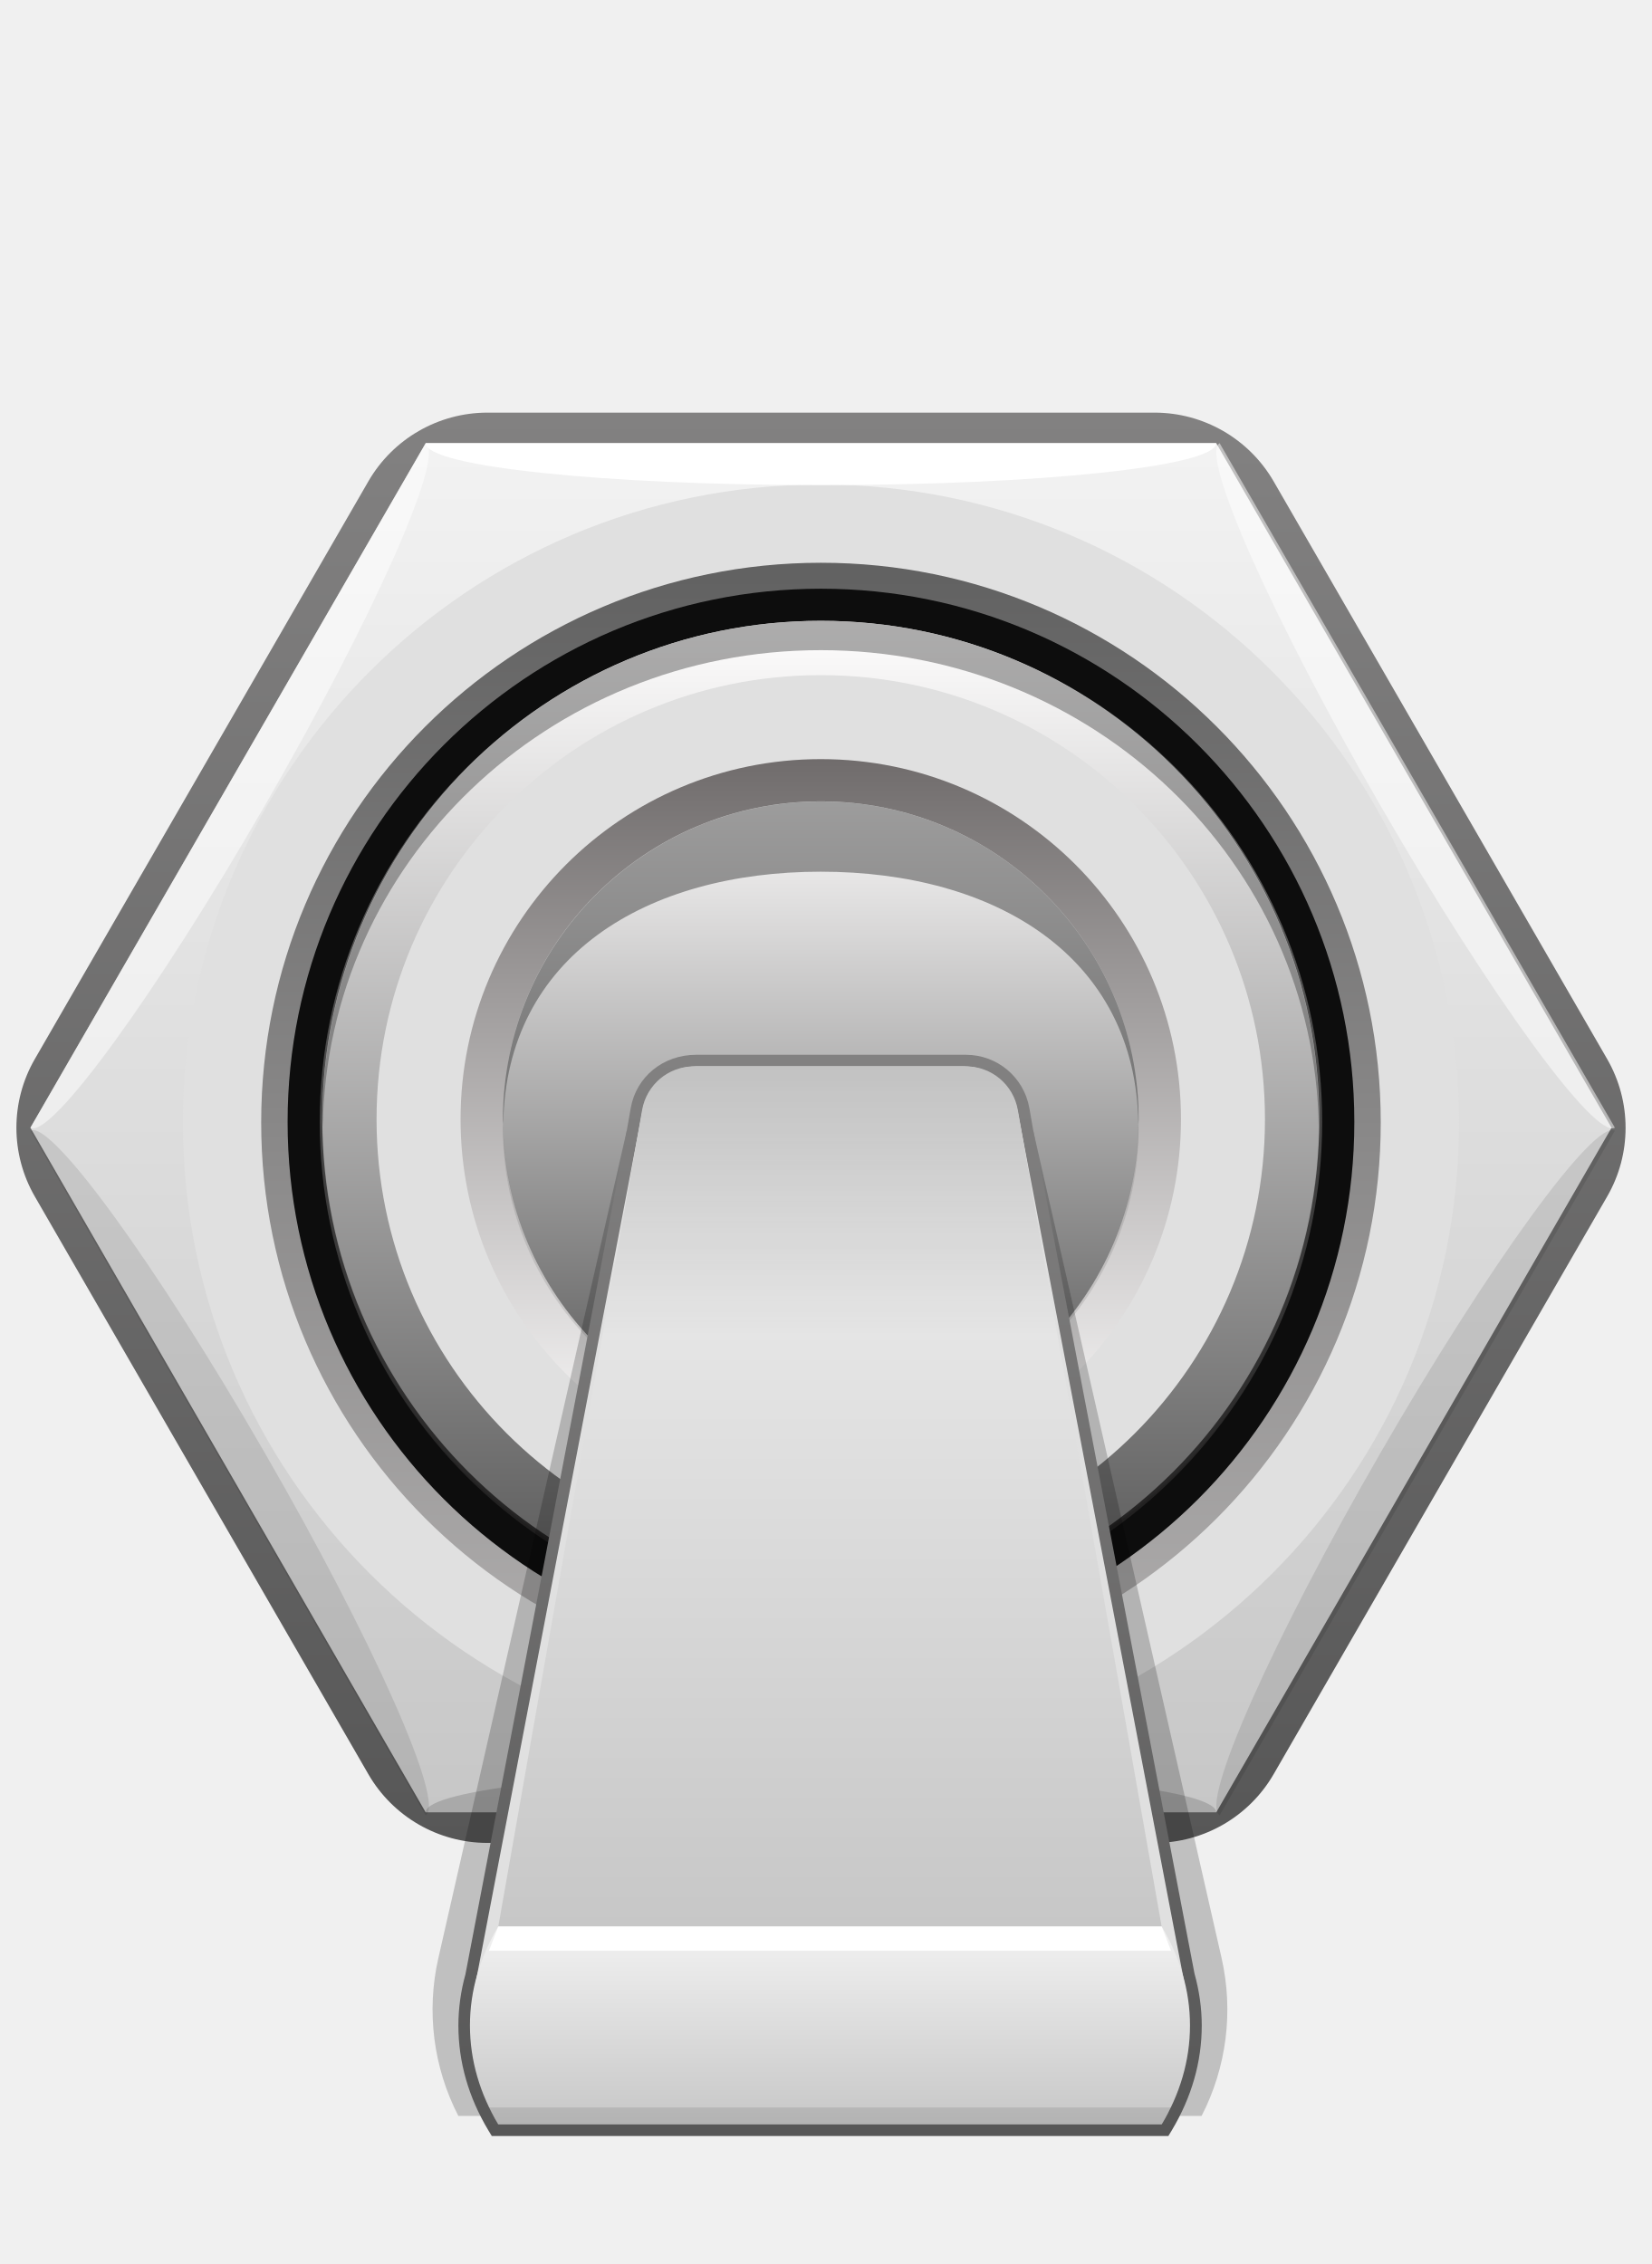
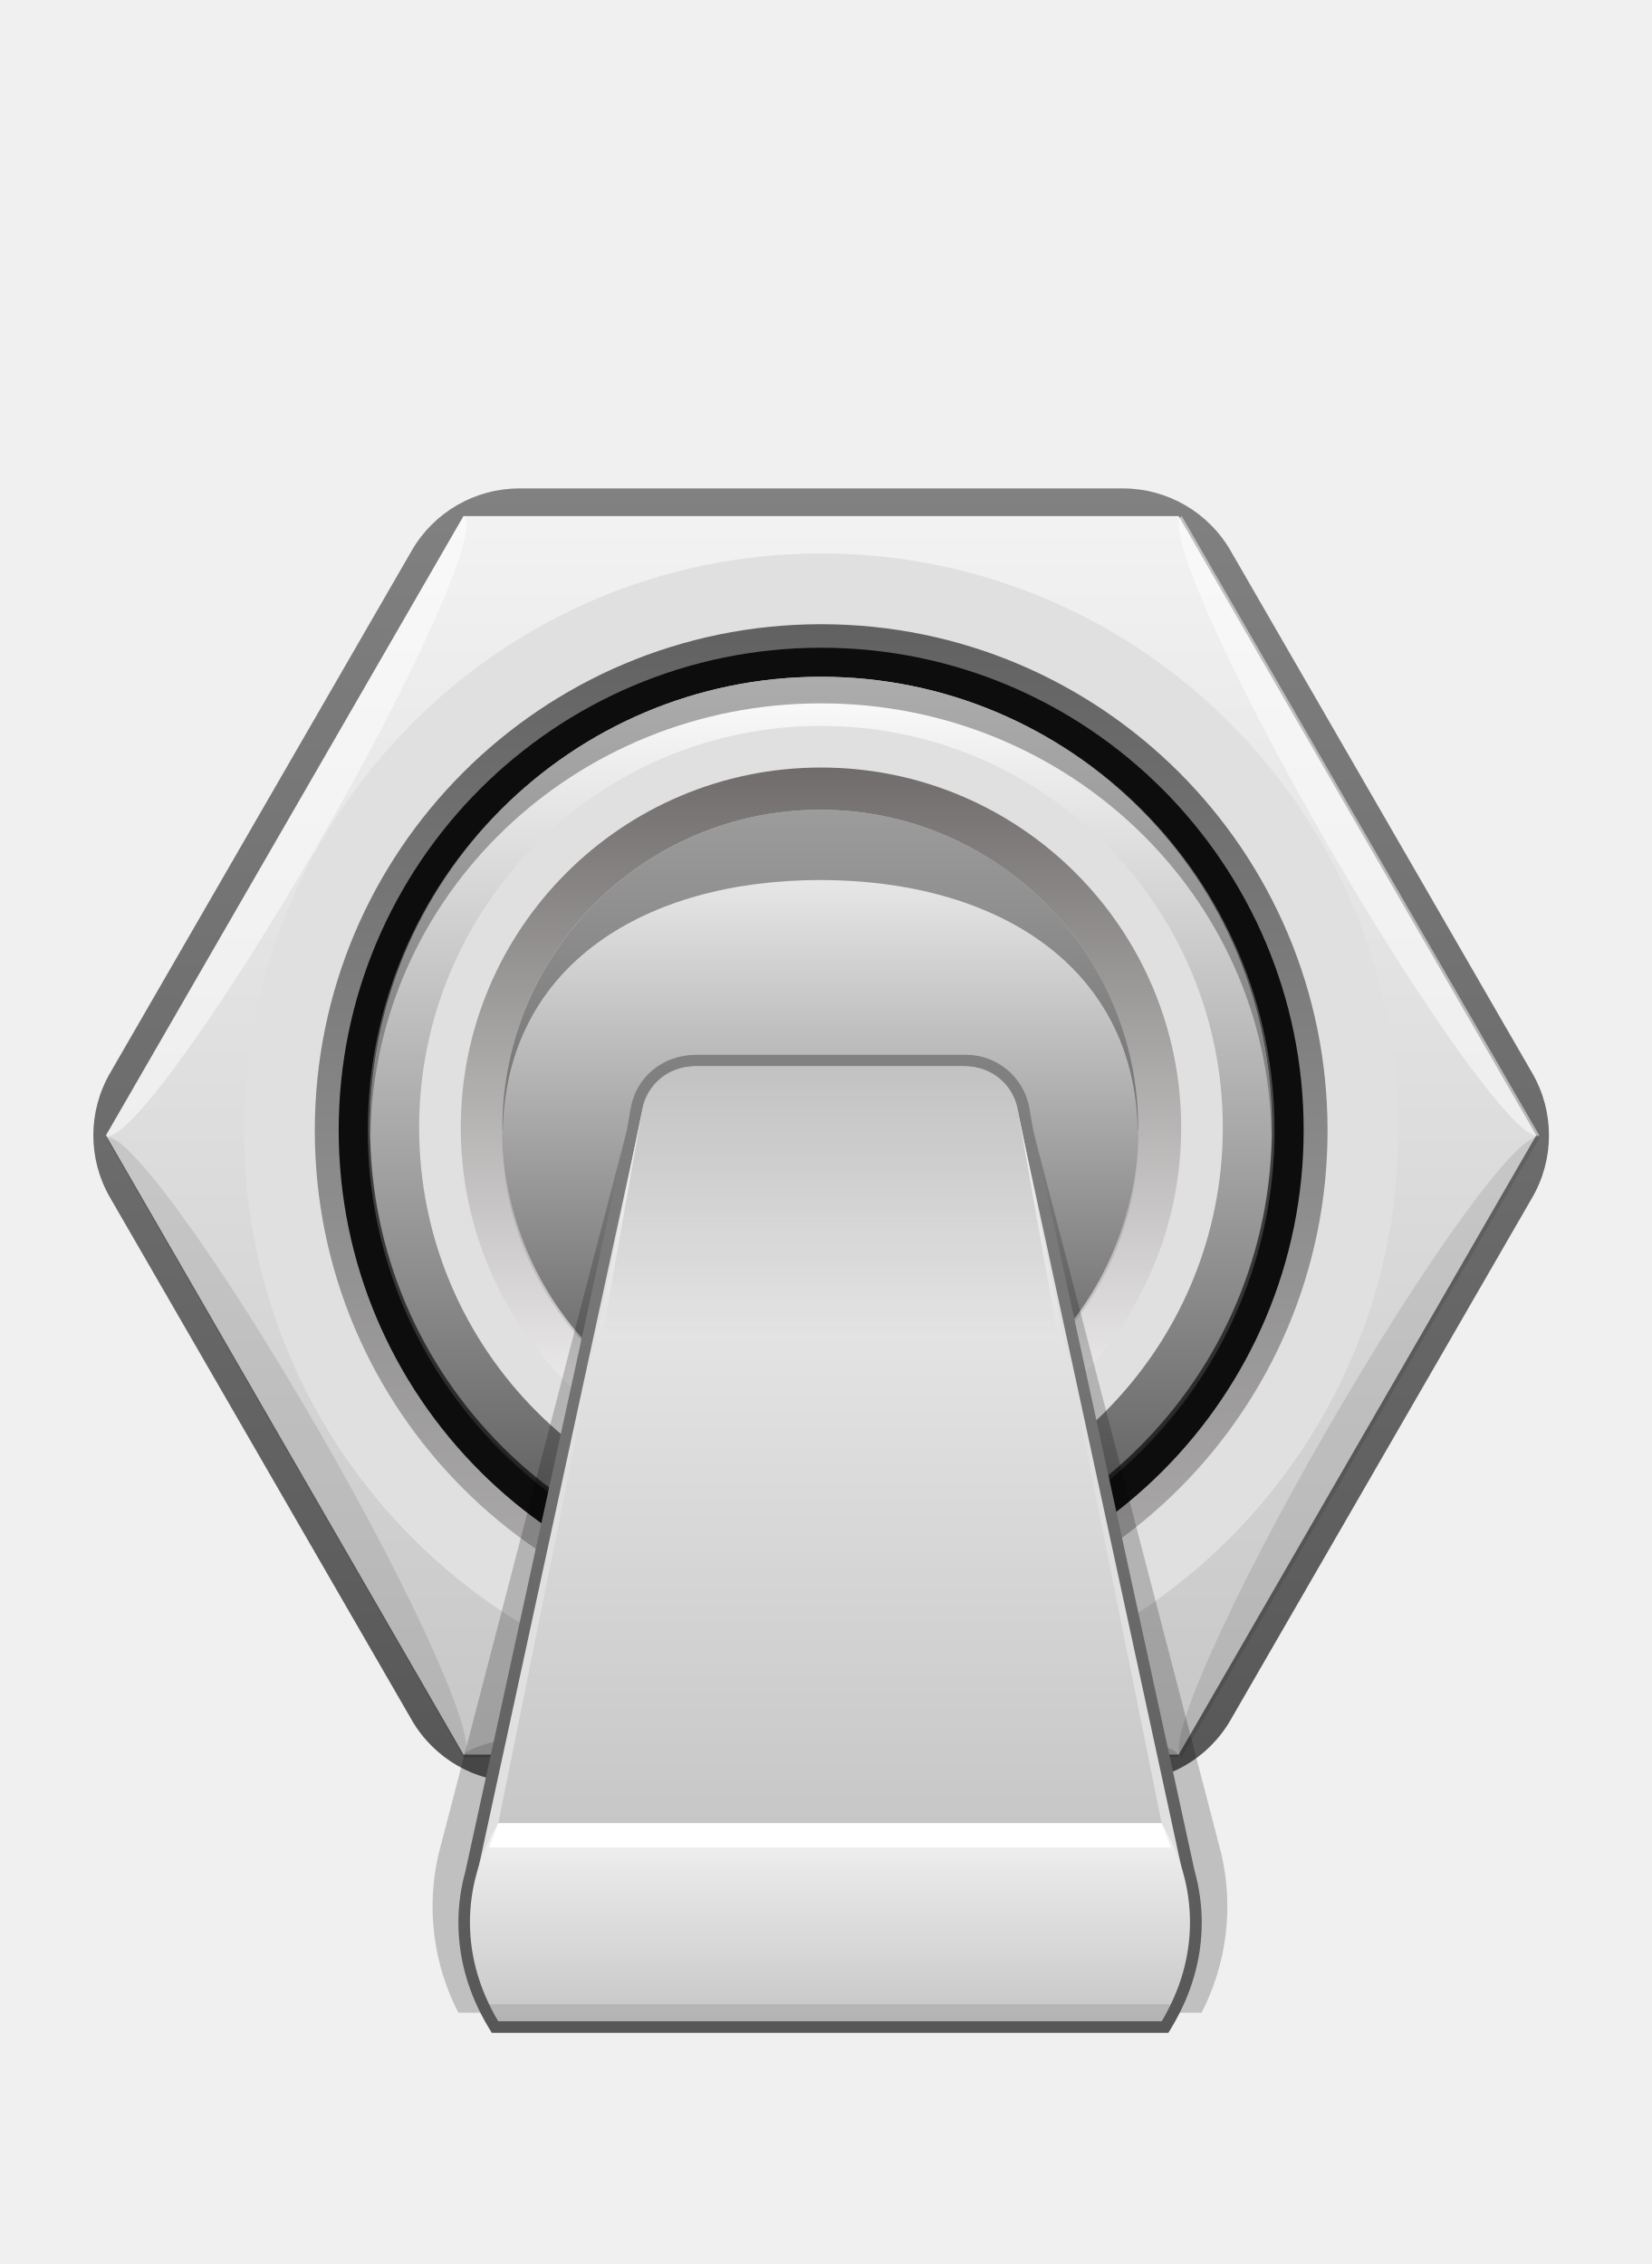
<svg xmlns="http://www.w3.org/2000/svg" version="1.0" id="svg20198" x="0px" y="0px" width="32px" height="43.883px" viewBox="0 0 32 43.883" enable-background="new 0 0 32 43.883" xml:space="preserve">
-   <linearGradient id="SVGID_1_" gradientUnits="userSpaceOnUse" x1="15.911" y1="7.998" x2="15.911" y2="35.72">
-     <stop offset="0" style="stop-color:#828181" />
-     <stop offset="1" style="stop-color:#575757" />
-   </linearGradient>
-   <path fill="url(#SVGID_1_)" d="M22.376,7.998H9.447c-0.952,0-1.832,0.508-2.308,1.332L0.675,20.527  c-0.476,0.824-0.476,1.84,0,2.665l6.464,11.197c0.476,0.824,1.356,1.332,2.308,1.332h12.929  c0.952,0,1.832-0.508,2.308-1.332l6.464-11.197c0.476-0.824,0.476-1.84,0-2.665l-6.464-11.197  C24.207,8.506,23.328,7.998,22.376,7.998z" />
-   <linearGradient id="SVGID_2_" gradientUnits="userSpaceOnUse" x1="15.911" y1="8.59" x2="15.911" y2="35.128">
-     <stop offset="0.006" style="stop-color:#F2F2F2" />
-     <stop offset="1" style="stop-color:#C7C7C7" />
-   </linearGradient>
-   <polygon fill="url(#SVGID_2_)" points="23.572,8.59 8.25,8.59 0.589,21.859 8.25,35.128 23.572,35.128   31.233,21.859 " />
-   <circle fill="#E0E0E0" cx="15.911" cy="21.757" r="12.366" />
-   <linearGradient id="SVGID_3_" gradientUnits="userSpaceOnUse" x1="-1238.732" y1="-371.959" x2="-1217.034" y2="-371.959" gradientTransform="matrix(0 -1 -1 0 -356.0472 -1206.126)">
-     <stop offset="0" style="stop-color:#B0AEAE" />
-     <stop offset="1" style="stop-color:#616161" />
-   </linearGradient>
-   <circle fill="url(#SVGID_3_)" cx="15.911" cy="21.757" r="10.849" />
-   <circle fill="#0D0D0D" cx="15.911" cy="21.748" r="10.337" />
-   <circle cx="15.911" cy="21.748" r="4.739" />
-   <linearGradient id="SVGID_4_" gradientUnits="userSpaceOnUse" x1="-1880.925" y1="33.746" x2="-1880.925" y2="14.317" gradientTransform="matrix(-1 0 0 -1 -1865.013 45.77966)">
-     <stop offset="0.006" style="stop-color:#707070" />
-     <stop offset="1" style="stop-color:#171616" />
-   </linearGradient>
-   <circle fill="url(#SVGID_4_)" cx="15.911" cy="21.748" r="9.714" />
-   <path fill="#FFFFFF" d="M23.572,8.59c0,0.449-3.43,0.813-7.661,0.813S8.251,9.039,8.251,8.59H23.572z" />
-   <g opacity="0.15">
-     <path d="M23.572,35.128c0-0.449-3.43-0.813-7.661-0.813s-7.661,0.364-7.661,0.813H23.572z" />
-   </g>
-   <g opacity="0.1">
-     <path d="M31.298,21.917c-0.389-0.225-2.419,2.564-4.534,6.228s-3.515,6.816-3.126,7.041L31.298,21.917z   " />
-   </g>
-   <g opacity="0.1">
-     <path d="M0.589,21.917c0.389-0.225,2.419,2.564,4.534,6.228s3.515,6.816,3.126,7.041L0.589,21.917z" />
-   </g>
-   <path opacity="0.5" fill="#FFFFFF" d="M31.298,21.859c-0.389,0.225-2.419-2.564-4.534-6.228  S23.248,8.814,23.637,8.59L31.298,21.859z" />
-   <path opacity="0.5" fill="#FFFFFF" d="M0.589,21.859c0.389,0.225,2.419-2.564,4.534-6.228  S8.639,8.814,8.25,8.59L0.589,21.859z" />
-   <linearGradient id="SVGID_5_" gradientUnits="userSpaceOnUse" x1="-1880.921" y1="33.746" x2="-1880.921" y2="14.423" gradientTransform="matrix(-1 0 0 -1 -1865.013 45.77966)">
-     <stop offset="0" style="stop-color:#FFFEFE" />
-     <stop offset="1" style="stop-color:#545454" />
-   </linearGradient>
-   <circle fill="url(#SVGID_5_)" cx="15.907" cy="21.695" r="9.662" />
-   <circle fill="#E0E0E0" cx="15.907" cy="21.695" r="8.609" />
-   <g opacity="0.43">
-     <path fill="#404040" d="M15.907,12.602c5.285,0,9.573,4.124,9.651,9.237   c0.001-0.049,0.007-0.096,0.007-0.144c0-5.336-4.324-9.661-9.658-9.661s-9.658,4.326-9.658,9.661   c0,0.049,0.007,0.096,0.007,0.144C6.334,16.726,10.622,12.602,15.907,12.602z" />
-     <path opacity="0.28" fill="#404040" d="M6.256,21.84c-0.001,0.047-0.007,0.093-0.007,0.14   c0,5.179,4.324,9.377,9.658,9.377C10.622,31.357,6.334,27.108,6.256,21.84z" />
-     <path opacity="0.28" fill="#404040" d="M15.907,31.357c5.334,0,9.658-4.198,9.658-9.377   c0-0.047-0.007-0.093-0.007-0.14C25.48,27.108,21.193,31.357,15.907,31.357z" />
-   </g>
-   <linearGradient id="SVGID_6_" gradientUnits="userSpaceOnUse" x1="-1880.921" y1="17.103" x2="-1880.921" y2="31.065" gradientTransform="matrix(-1 0 0 -1 -1865.013 45.77966)">
-     <stop offset="0" style="stop-color:#FFFEFE" />
-     <stop offset="1" style="stop-color:#706C6C" />
-   </linearGradient>
-   <circle fill="url(#SVGID_6_)" cx="15.907" cy="21.695" r="6.981" />
-   <linearGradient id="SVGID_7_" gradientUnits="userSpaceOnUse" x1="-1880.921" y1="30.247" x2="-1880.921" y2="17.922" gradientTransform="matrix(-1 0 0 -1 -1865.013 45.77966)">
-     <stop offset="0" style="stop-color:#FAF9F9" />
-     <stop offset="1" style="stop-color:#545454" />
-   </linearGradient>
-   <circle fill="url(#SVGID_7_)" cx="15.907" cy="21.695" r="6.162" />
-   <g opacity="0.5">
-     <path fill="#404040" d="M15.907,16.896c3.371,0,6.106,1.63,6.156,4.892   c0-0.031,0.005-0.061,0.005-0.092c0-3.403-2.758-6.162-6.16-6.162s-6.16,2.759-6.16,6.162   c0,0.031,0.004,0.061,0.005,0.092C9.802,18.526,12.536,16.896,15.907,16.896z" />
-     <path opacity="0.28" fill="#404040" d="M9.752,21.787c-0,0.03-0.005,0.059-0.005,0.089   c0,3.303,2.758,5.981,6.16,5.981C12.536,27.858,9.802,25.148,9.752,21.787z" />
-     <path opacity="0.28" fill="#404040" d="M15.907,27.858c3.402,0,6.16-2.678,6.16-5.981   c0-0.03-0.004-0.059-0.005-0.089C22.013,25.148,19.279,27.858,15.907,27.858z" />
-   </g>
-   <path opacity="0.2" d="M20.025,21.918l3.65,16.034c0.235,1.034,0.098,2.118-0.387,3.061l0,0H8.883h0  c-0.486-0.943-0.623-2.027-0.387-3.061l3.65-16.034H20.025z" />
  <g>
-     <linearGradient id="SVGID_8_" gradientUnits="userSpaceOnUse" x1="16.086" y1="20.445" x2="16.086" y2="41.403">
+     <linearGradient id="SVGID_1_" gradientUnits="userSpaceOnUse" x1="15.914" y1="34.422" x2="15.914" y2="9.345" gradientTransform="matrix(1 0 0 -1 0 43.88983)">
      <stop offset="0" style="stop-color:#828181" />
      <stop offset="1" style="stop-color:#575757" />
    </linearGradient>
-     <path fill="url(#SVGID_8_)" d="M18.721,20.445h-0.041H13.493c-0.648,0-1.163,0.433-1.268,1.029l-0.096,0.546   L9.02,38.271c-0.089,0.319-0.136,0.658-0.136,0.989c0,0.705,0.195,1.389,0.581,2.033l0.066,0.109   h0.128h12.857h0.128l0.066-0.109c0.385-0.644,0.581-1.328,0.581-2.033   c0-0.331-0.047-0.67-0.141-1.007l-3.123-16.334l-0.078-0.445   C19.842,20.878,19.326,20.445,18.721,20.445L18.721,20.445z" />
-   </g>
-   <g>
-     <path fill="#E0E0E0" d="M18.68,20.67h-5.187c-0.509,0-0.947,0.362-1.042,0.863L9.179,38.634h13.813   l-3.27-17.1C19.627,21.032,19.189,20.67,18.68,20.67z" />
-     <linearGradient id="SVGID_9_" gradientUnits="userSpaceOnUse" x1="16.086" y1="20.67" x2="16.086" y2="37.343">
+     <path fill="url(#SVGID_1_)" d="M21.762,9.467H10.067c-0.861,0-1.657,0.459-2.087,1.205L2.132,20.801   c-0.431,0.746-0.431,1.665,0,2.41l5.848,10.128c0.431,0.746,1.226,1.205,2.087,1.205h11.695   c0.861,0,1.657-0.459,2.087-1.205l5.848-10.128c0.431-0.746,0.431-1.665,0-2.41l-5.848-10.128   C23.419,9.927,22.623,9.467,21.762,9.467z" />
+     <linearGradient id="SVGID_00000029035579508438997890000007325598640792680118_" gradientUnits="userSpaceOnUse" x1="15.914" y1="33.887" x2="15.914" y2="9.881" gradientTransform="matrix(1 0 0 -1 0 43.88983)">
      <stop offset="0.006" style="stop-color:#F2F2F2" />
      <stop offset="1" style="stop-color:#C7C7C7" />
    </linearGradient>
-     <path fill="url(#SVGID_9_)" d="M18.721,20.67h-5.271c-0.495,0-0.918,0.355-1.004,0.843L9.657,37.343h12.857   l-2.789-15.83C19.639,21.025,19.216,20.67,18.721,20.67z" />
-     <linearGradient id="SVGID_10_" gradientUnits="userSpaceOnUse" x1="16.086" y1="37.343" x2="16.086" y2="41.178">
+     <polygon fill="url(#SVGID_00000029035579508438997890000007325598640792680118_)" points="22.844,10.003 8.984,10.003    2.055,22.006 8.984,34.009 22.844,34.009 29.774,22.006  " />
+     <circle fill="#E0E0E0" cx="15.915" cy="21.913" r="11.186" />
+     <linearGradient id="SVGID_00000142172868810294457010000015946439705211526535_" gradientUnits="userSpaceOnUse" x1="-1917.853" y1="1095.852" x2="-1898.226" y2="1095.852" gradientTransform="matrix(0 -1 1 0 -1079.937 -1886.126)">
+       <stop offset="0" style="stop-color:#B0AEAE" />
+       <stop offset="1" style="stop-color:#616161" />
+     </linearGradient>
+     <circle fill="url(#SVGID_00000142172868810294457010000015946439705211526535_)" cx="15.915" cy="21.913" r="9.814" />
+     <circle fill="#0D0D0D" cx="15.915" cy="21.906" r="9.351" />
+     <circle cx="15.915" cy="21.911" r="4.739" />
+     <linearGradient id="SVGID_00000149346497431671329880000010669581107239716244_" gradientUnits="userSpaceOnUse" x1="-2442.928" y1="809.229" x2="-2442.928" y2="826.803" gradientTransform="matrix(-1 0 0 1 -2427.013 -796.1102)">
+       <stop offset="0.006" style="stop-color:#707070" />
+       <stop offset="1" style="stop-color:#171616" />
+     </linearGradient>
+     <circle fill="url(#SVGID_00000149346497431671329880000010669581107239716244_)" cx="15.915" cy="21.906" r="8.787" />
+     <g opacity="0.1">
+       <path d="M29.833,22.058c-0.352-0.203-2.188,2.319-4.102,5.634s-3.18,6.166-2.828,6.369    L29.833,22.058z" />
+     </g>
+     <g opacity="0.15">
+       <path d="M22.845,34.054c-0-0.406-3.103-0.734-6.93-0.732s-6.93,0.333-6.929,0.739L22.845,34.054z    " />
+     </g>
+     <g opacity="0.1">
+       <path d="M2.055,22.058c0.352-0.203,2.188,2.319,4.102,5.634s3.18,6.166,2.828,6.369L2.055,22.058z" />
+     </g>
+     <path opacity="0.5" fill="#FFFFFF" enable-background="new    " d="M29.833,22.006   c-0.352,0.203-2.188-2.319-4.102-5.634s-3.18-6.166-2.828-6.369L29.833,22.006z" />
+     <path opacity="0.5" fill="#FFFFFF" enable-background="new    " d="M2.055,22.006   c0.352,0.203,2.188-2.319,4.102-5.634s3.18-6.166,2.828-6.369L2.055,22.006z" />
+     <linearGradient id="SVGID_00000101099837531309595840000016454748722054436282_" gradientUnits="userSpaceOnUse" x1="-2442.924" y1="809.229" x2="-2442.924" y2="826.708" gradientTransform="matrix(-1 0 0 1 -2427.013 -796.1102)">
+       <stop offset="0" style="stop-color:#FFFEFE" />
+       <stop offset="1" style="stop-color:#545454" />
+     </linearGradient>
+     <circle fill="url(#SVGID_00000101099837531309595840000016454748722054436282_)" cx="15.911" cy="21.858" r="8.74" />
+     <circle fill="#E0E0E0" cx="15.911" cy="21.858" r="7.788" />
+     <circle fill="none" cx="15.911" cy="21.858" r="15.987" />
+     <g opacity="0.43">
+       <path fill="#404040" d="M15.911,13.633c4.781,0,8.659,3.73,8.73,8.356c0.001-0.044,0.007-0.086,0.007-0.131    c0-4.827-3.911-8.739-8.737-8.739s-8.737,3.913-8.737,8.739c0,0.044,0.006,0.087,0.007,0.131    C7.251,17.363,11.13,13.633,15.911,13.633z" />
+       <path opacity="0.28" fill="#404040" enable-background="new    " d="M7.181,21.988    c-0.001,0.043-0.007,0.084-0.007,0.127c0,4.685,3.912,8.482,8.737,8.482    C11.13,30.598,7.251,26.754,7.181,21.988z" />
+       <path opacity="0.28" fill="#404040" enable-background="new    " d="M15.911,30.598    c4.825,0,8.737-3.798,8.737-8.482c0-0.043-0.006-0.084-0.007-0.127    C24.57,26.754,20.692,30.598,15.911,30.598z" />
+     </g>
+     <linearGradient id="SVGID_00000023240991034885971980000012924589534838513559_" gradientUnits="userSpaceOnUse" x1="-2442.924" y1="824.949" x2="-2442.924" y2="810.987" gradientTransform="matrix(-1 0 0 1 -2427.013 -796.1102)">
+       <stop offset="0" style="stop-color:#FFFEFE" />
+       <stop offset="1" style="stop-color:#706C6C" />
+     </linearGradient>
+     <circle fill="url(#SVGID_00000023240991034885971980000012924589534838513559_)" cx="15.911" cy="21.858" r="6.981" />
+     <linearGradient id="SVGID_00000069395778401099488510000017303382543492527804_" gradientUnits="userSpaceOnUse" x1="-2442.911" y1="811.806" x2="-2442.911" y2="824.13" gradientTransform="matrix(-1 0 0 1 -2427.013 -796.1102)">
+       <stop offset="0" style="stop-color:#FAF9F9" />
+       <stop offset="1" style="stop-color:#545454" />
+     </linearGradient>
+     <circle fill="url(#SVGID_00000069395778401099488510000017303382543492527804_)" cx="15.897" cy="21.858" r="6.162" />
+     <g opacity="0.5">
+       <path fill="#404040" d="M15.897,17.058c3.371,0,6.106,1.63,6.156,4.892    c0-0.031,0.005-0.061,0.005-0.092c0-3.403-2.758-6.162-6.16-6.162s-6.16,2.759-6.16,6.162    c0,0.031,0.004,0.061,0.005,0.092C9.791,18.688,12.526,17.058,15.897,17.058z" />
+       <path opacity="0.28" fill="#404040" enable-background="new    " d="M9.742,21.95    c-0,0.03-0.005,0.059-0.005,0.089c0,3.303,2.758,5.981,6.16,5.981    C12.526,28.02,9.791,25.31,9.742,21.95z" />
+       <path opacity="0.28" fill="#404040" enable-background="new    " d="M15.897,28.02    c3.402,0,6.16-2.678,6.16-5.981c0-0.03-0.004-0.059-0.005-0.089    C22.003,25.31,19.268,28.02,15.897,28.02z" />
+     </g>
+   </g>
+   <path opacity="0.2" enable-background="new    " d="M20.025,21.918l3.65,14.033  c0.235,1.034,0.098,2.118-0.387,3.061l0,0H8.883l0,0c-0.486-0.943-0.623-2.027-0.387-3.061  l3.65-14.033C12.147,21.918,20.025,21.918,20.025,21.918z" />
+   <g>
+     <linearGradient id="SVGID_00000091695550024280005950000005460821574456942722_" gradientUnits="userSpaceOnUse" x1="16.086" y1="23.445" x2="16.086" y2="4.487" gradientTransform="matrix(1 0 0 -1 0 43.88983)">
+       <stop offset="0" style="stop-color:#828181" />
+       <stop offset="1" style="stop-color:#575757" />
+     </linearGradient>
+     <path fill="url(#SVGID_00000091695550024280005950000005460821574456942722_)" d="M18.721,20.445h-0.041H13.493   c-0.648,0-1.163,0.433-1.268,1.029l-0.096,0.546L9.02,36.271c-0.089,0.319-0.136,0.658-0.136,0.989   c0,0.705,0.195,1.389,0.581,2.033l0.066,0.109h0.128h12.857h0.128l0.066-0.109   c0.385-0.644,0.581-1.328,0.581-2.033c0-0.331-0.047-0.67-0.141-1.007l-3.123-14.334l-0.078-0.445   C19.842,20.878,19.326,20.445,18.721,20.445L18.721,20.445z" />
+   </g>
+   <g>
+     <path fill="#E0E0E0" d="M18.68,20.67h-5.187c-0.509,0-0.947,0.362-1.042,0.863l-3.271,15.1H22.992   l-3.27-15.1C19.627,21.032,19.189,20.67,18.68,20.67z" />
+     <linearGradient id="SVGID_00000151516055363179642590000002892368135888737421_" gradientUnits="userSpaceOnUse" x1="16.086" y1="23.22" x2="16.086" y2="8.547" gradientTransform="matrix(1 0 0 -1 0 43.88983)">
      <stop offset="0.006" style="stop-color:#F2F2F2" />
      <stop offset="1" style="stop-color:#C7C7C7" />
    </linearGradient>
-     <path fill="url(#SVGID_10_)" d="M9.108,39.26c0,0.682,0.197,1.329,0.549,1.918h12.857   c0.352-0.588,0.549-1.236,0.549-1.918s-0.197-1.329-0.549-1.918H9.657   C9.305,37.931,9.108,38.579,9.108,39.26z" />
-     <polygon fill="#FFFFFF" points="22.696,37.81 9.476,37.81 9.657,37.343 22.514,37.343  " />
+     <path fill="url(#SVGID_00000151516055363179642590000002892368135888737421_)" d="M18.721,20.67h-5.271   c-0.495,0-0.918,0.355-1.004,0.843L9.657,35.342h12.857l-2.789-13.83   C19.639,21.025,19.216,20.67,18.721,20.67z" />
+     <linearGradient id="SVGID_00000162344951163304747340000001225702799129246112_" gradientUnits="userSpaceOnUse" x1="16.086" y1="8.547" x2="16.086" y2="4.712" gradientTransform="matrix(1 0 0 -1 0 43.88983)">
+       <stop offset="0.006" style="stop-color:#F2F2F2" />
+       <stop offset="1" style="stop-color:#C7C7C7" />
+     </linearGradient>
+     <path fill="url(#SVGID_00000162344951163304747340000001225702799129246112_)" d="M9.108,37.26   c0,0.682,0.197,1.329,0.549,1.918h12.857c0.352-0.588,0.549-1.236,0.549-1.918   s-0.197-1.329-0.549-1.918H9.657C9.305,35.931,9.108,36.578,9.108,37.26z" />
+     <polygon fill="#FFFFFF" points="22.696,35.81 9.476,35.81 9.657,35.342 22.514,35.342  " />
    <g opacity="0.1">
-       <polygon points="22.514,41.178 9.657,41.178 9.476,40.849 22.696,40.849   " />
+       <polygon points="22.514,39.178 9.657,39.178 9.476,38.848 22.696,38.848   " />
    </g>
  </g>
  <g opacity="0.2">
-     <linearGradient id="SVGID_11_" gradientUnits="userSpaceOnUse" x1="16.086" y1="20.67" x2="16.086" y2="25.883">
+     <linearGradient id="SVGID_00000108988926165811401950000012621788107149085063_" gradientUnits="userSpaceOnUse" x1="16.086" y1="23.22" x2="16.086" y2="18.007" gradientTransform="matrix(1 0 0 -1 0 43.88983)">
      <stop offset="0.006" style="stop-color:#000000" />
      <stop offset="1" style="stop-color:#000000;stop-opacity:0" />
    </linearGradient>
-     <path fill="url(#SVGID_11_)" d="M19.725,21.513c-0.086-0.487-0.509-0.843-1.004-0.843h-5.271   c-0.495,0-0.918,0.355-1.004,0.843l-0.77,4.37h8.819L19.725,21.513z" />
+     <path fill="url(#SVGID_00000108988926165811401950000012621788107149085063_)" d="M19.725,21.513   c-0.086-0.487-0.509-0.843-1.004-0.843h-5.271c-0.495,0-0.918,0.355-1.004,0.843l-0.77,4.37h8.819   L19.725,21.513z" />
  </g>
</svg>
